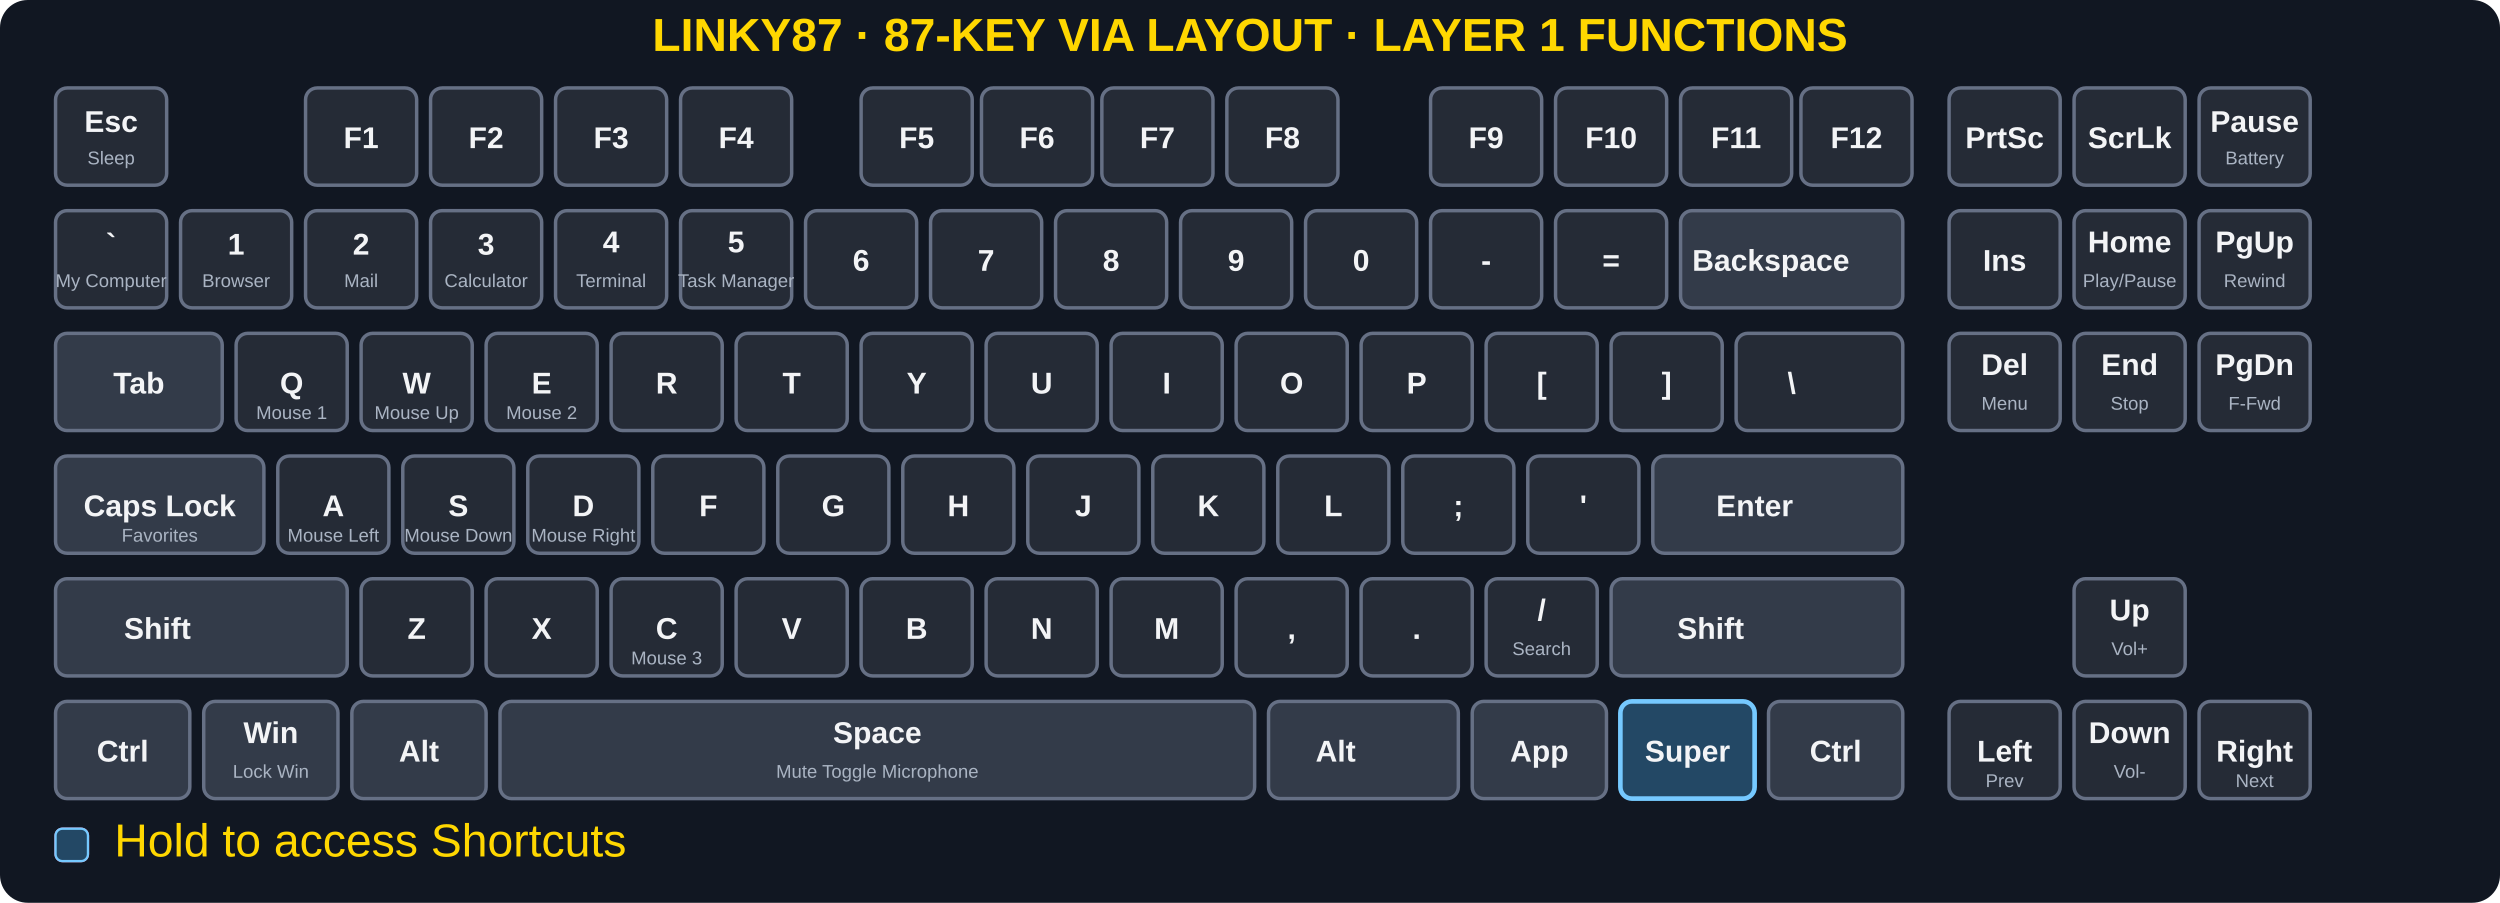
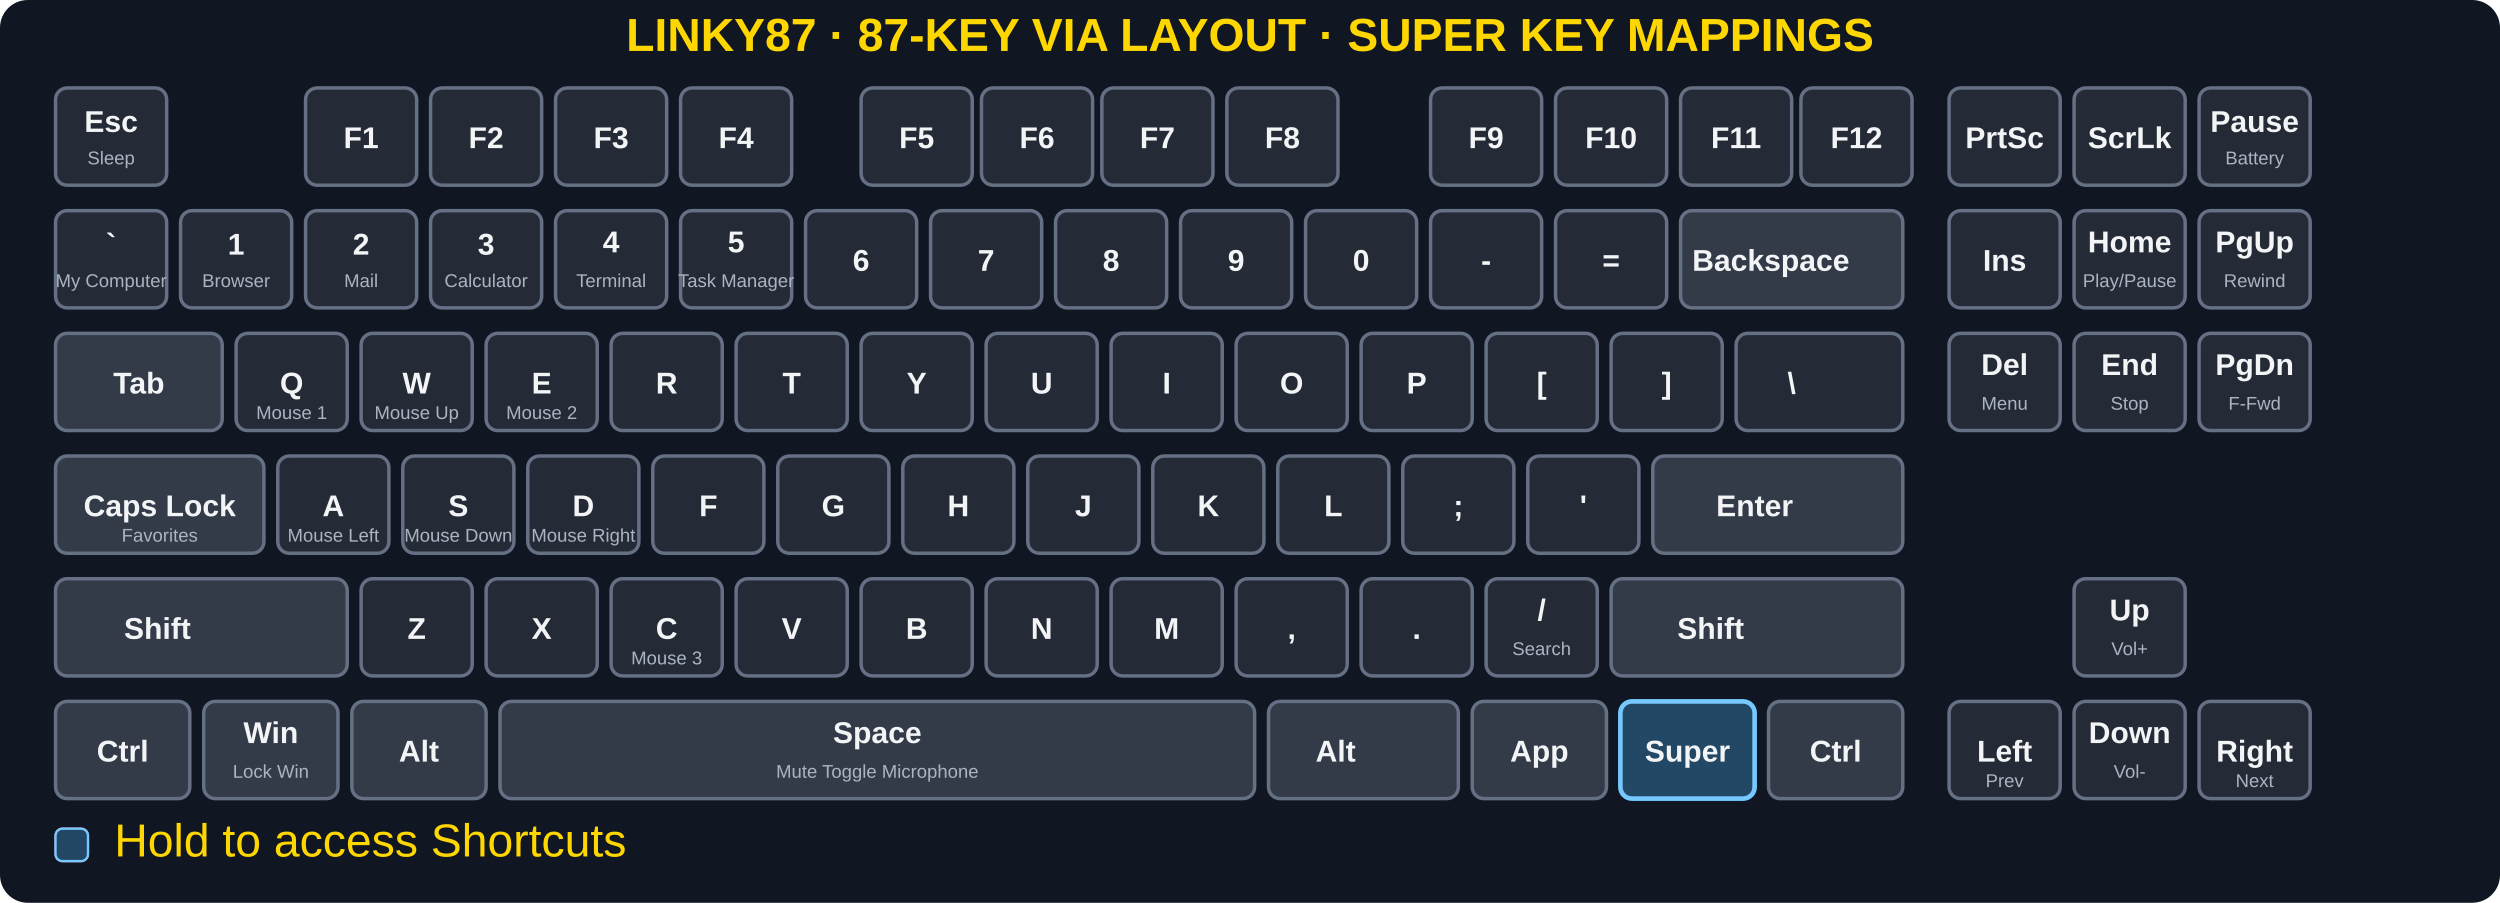
<svg xmlns="http://www.w3.org/2000/svg" viewBox="0 0 1080 390" role="img" aria-labelledby="title description">
  <style>
    text { font-family: Arial, Helvetica, sans-serif; text-anchor: middle; }
    .key rect { fill: #252b36; stroke: #667085; stroke-width: 1.5; rx: 5; }
    .key .base { fill: #f3f4f6; font-size: 13px; font-weight: 600; }
    .key .fn { fill: #aab4c3; font-size: 8px; }
    .key.wide rect { fill: #333b49; }
    .key.layer rect { fill: #234865; stroke: #75c9ff; stroke-width: 2; }
    .key.layer .fn { fill: #c9edff; font-weight: 700; }
    .legend { fill: gold; font-weight="bolder"; font-size: 20px; }
  </style>
  <rect x="0" y="0" width="1080" height="390" rx="12" fill="#111722" />
-   <text class="legend" x="540" y="22" fill="#e9edf4" font-size="15" font-weight="700">LINKY87 · 87-KEY VIA LAYOUT · LAYER 1 FUNCTIONS</text>
+   <text class="legend" x="540" y="22" fill="#e9edf4" font-size="15" font-weight="700">LINKY87 · 87-KEY VIA LAYOUT · SUPER KEY MAPPINGS</text>
  <g class="key" transform="translate(24 38)">
    <rect width="48" height="42" />
    <text class="base" x="24" y="19">Esc</text>
    <text class="fn" x="24" y="33">Sleep</text>
  </g>
  <g class="key" transform="translate(132 38)">
    <rect width="48" height="42" />
    <text class="base" x="24" y="26">F1</text>
  </g>
  <g class="key" transform="translate(186 38)">
    <rect width="48" height="42" />
    <text class="base" x="24" y="26">F2</text>
  </g>
  <g class="key" transform="translate(240 38)">
    <rect width="48" height="42" />
    <text class="base" x="24" y="26">F3</text>
  </g>
  <g class="key" transform="translate(294 38)">
    <rect width="48" height="42" />
    <text class="base" x="24" y="26">F4</text>
  </g>
  <g class="key" transform="translate(372 38)">
    <rect width="48" height="42" />
    <text class="base" x="24" y="26">F5</text>
  </g>
  <g class="key" transform="translate(424 38)">
    <rect width="48" height="42" />
    <text class="base" x="24" y="26">F6</text>
  </g>
  <g class="key" transform="translate(476 38)">
    <rect width="48" height="42" />
    <text class="base" x="24" y="26">F7</text>
  </g>
  <g class="key" transform="translate(530 38)">
    <rect width="48" height="42" />
    <text class="base" x="24" y="26">F8</text>
  </g>
  <g class="key" transform="translate(618 38)">
    <rect width="48" height="42" />
    <text class="base" x="24" y="26">F9</text>
  </g>
  <g class="key" transform="translate(672 38)">
    <rect width="48" height="42" />
    <text class="base" x="24" y="26">F10</text>
  </g>
  <g class="key" transform="translate(726 38)">
    <rect width="48" height="42" />
    <text class="base" x="24" y="26">F11</text>
  </g>
  <g class="key" transform="translate(778 38)">
    <rect width="48" height="42" />
    <text class="base" x="24" y="26">F12</text>
  </g>
  <g class="key" transform="translate(842 38)">
    <rect width="48" height="42" />
    <text class="base" x="24" y="26">PrtSc</text>
  </g>
  <g class="key" transform="translate(896 38)">
    <rect width="48" height="42" />
    <text class="base" x="24" y="26">ScrLk</text>
  </g>
  <g class="key" transform="translate(950 38)">
    <rect width="48" height="42" />
    <text class="base" x="24" y="19">Pause</text>
    <text class="fn" x="24" y="33">Battery</text>
  </g>
  <g class="key" transform="translate(24 91)">
    <rect width="48" height="42" />
    <text class="base" x="24" y="19">`</text>
    <text class="fn" x="24" y="33">My Computer</text>
  </g>
  <g class="key" transform="translate(78 91)">
    <rect width="48" height="42" />
    <text class="base" x="24" y="19">1</text>
    <text class="fn" x="24" y="33">Browser</text>
  </g>
  <g class="key" transform="translate(132 91)">
    <rect width="48" height="42" />
    <text class="base" x="24" y="19">2</text>
    <text class="fn" x="24" y="33">Mail</text>
  </g>
  <g class="key" transform="translate(186 91)">
    <rect width="48" height="42" />
    <text class="base" x="24" y="19">3</text>
    <text class="fn" x="24" y="33">Calculator</text>
  </g>
  <g class="key super" transform="translate(240 91)">
    <rect width="48" height="42" />
    <text class="base" x="24" y="18">4</text>
    <text class="fn" x="24" y="33">Terminal</text>
  </g>
  <g class="key" transform="translate(294 91)">
    <rect width="48" height="42" />
    <text class="base" x="24" y="18">5</text>
    <text class="fn" x="24" y="33">Task Manager</text>
  </g>
  <g class="key" transform="translate(348 91)">
    <rect width="48" height="42" />
    <text class="base" x="24" y="26">6</text>
  </g>
  <g class="key" transform="translate(402 91)">
    <rect width="48" height="42" />
    <text class="base" x="24" y="26">7</text>
  </g>
  <g class="key" transform="translate(456 91)">
    <rect width="48" height="42" />
    <text class="base" x="24" y="26">8</text>
  </g>
  <g class="key" transform="translate(510 91)">
    <rect width="48" height="42" />
    <text class="base" x="24" y="26">9</text>
  </g>
  <g class="key" transform="translate(564 91)">
    <rect width="48" height="42" />
    <text class="base" x="24" y="26">0</text>
  </g>
  <g class="key" transform="translate(618 91)">
    <rect width="48" height="42" />
    <text class="base" x="24" y="26">-</text>
  </g>
  <g class="key" transform="translate(672 91)">
    <rect width="48" height="42" />
    <text class="base" x="24" y="26">=</text>
  </g>
  <g class="key wide" transform="translate(726 91)">
    <rect width="96" height="42" />
    <text class="base" x="39" y="26">Backspace</text>
  </g>
  <g class="key" transform="translate(842 91)">
    <rect width="48" height="42" />
    <text class="base" x="24" y="26">Ins</text>
  </g>
  <g class="key" transform="translate(896 91)">
    <rect width="48" height="42" />
    <text class="base" x="24" y="18">Home</text>
    <text class="fn" x="24" y="33">Play/Pause</text>
  </g>
  <g class="key" transform="translate(950 91)">
    <rect width="48" height="42" />
    <text class="base" x="24" y="18">PgUp</text>
    <text class="fn" x="24" y="33">Rewind</text>
  </g>
  <g class="key wide" transform="translate(24 144)">
    <rect width="72" height="42" />
    <text class="base" x="36" y="26">Tab</text>
  </g>
  <g class="key" transform="translate(102 144)">
    <rect width="48" height="42" />
    <text class="base" x="24" y="26">Q</text>
    <text class="fn" x="24" y="37">Mouse 1</text>
  </g>
  <g class="key" transform="translate(156 144)">
    <rect width="48" height="42" />
    <text class="base" x="24" y="26">W</text>
    <text class="fn" x="24" y="37">Mouse Up</text>
  </g>
  <g class="key" transform="translate(210 144)">
    <rect width="48" height="42" />
    <text class="base" x="24" y="26">E</text>
    <text class="fn" x="24" y="37">Mouse 2</text>
  </g>
  <g class="key" transform="translate(264 144)">
    <rect width="48" height="42" />
    <text class="base" x="24" y="26">R</text>
  </g>
  <g class="key" transform="translate(318 144)">
    <rect width="48" height="42" />
    <text class="base" x="24" y="26">T</text>
  </g>
  <g class="key" transform="translate(372 144)">
    <rect width="48" height="42" />
    <text class="base" x="24" y="26">Y</text>
  </g>
  <g class="key" transform="translate(426 144)">
    <rect width="48" height="42" />
    <text class="base" x="24" y="26">U</text>
  </g>
  <g class="key" transform="translate(480 144)">
    <rect width="48" height="42" />
    <text class="base" x="24" y="26">I</text>
  </g>
  <g class="key" transform="translate(534 144)">
    <rect width="48" height="42" />
    <text class="base" x="24" y="26">O</text>
  </g>
  <g class="key" transform="translate(588 144)">
    <rect width="48" height="42" />
    <text class="base" x="24" y="26">P</text>
  </g>
  <g class="key" transform="translate(642 144)">
    <rect width="48" height="42" />
    <text class="base" x="24" y="26">[</text>
  </g>
  <g class="key" transform="translate(696 144)">
    <rect width="48" height="42" />
    <text class="base" x="24" y="26">]</text>
  </g>
  <g class="key" transform="translate(750 144)">
    <rect width="72" height="42" />
    <text class="base" x="24" y="26">\</text>
  </g>
  <g class="key" transform="translate(842 144)">
    <rect width="48" height="42" />
    <text class="base" x="24" y="18">Del</text>
    <text class="fn" x="24" y="33">Menu</text>
  </g>
  <g class="key" transform="translate(896 144)">
    <rect width="48" height="42" />
    <text class="base" x="24" y="18">End</text>
    <text class="fn" x="24" y="33">Stop</text>
  </g>
  <g class="key" transform="translate(950 144)">
    <rect width="48" height="42" />
    <text class="base" x="24" y="18">PgDn</text>
    <text class="fn" x="24" y="33">F-Fwd</text>
  </g>
  <g class="key wide" transform="translate(24 197)">
    <rect width="90" height="42" />
    <text class="base" x="45" y="26">Caps Lock</text>
    <text class="fn" x="45" y="37">Favorites</text>
  </g>
  <g class="key" transform="translate(120 197)">
    <rect width="48" height="42" />
    <text class="base" x="24" y="26">A</text>
    <text class="fn" x="24" y="37">Mouse Left</text>
  </g>
  <g class="key" transform="translate(174 197)">
    <rect width="48" height="42" />
    <text class="base" x="24" y="26">S</text>
    <text class="fn" x="24" y="37">Mouse Down</text>
  </g>
  <g class="key" transform="translate(228 197)">
    <rect width="48" height="42" />
    <text class="base" x="24" y="26">D</text>
    <text class="fn" x="24" y="37">Mouse Right</text>
  </g>
  <g class="key" transform="translate(282 197)">
    <rect width="48" height="42" />
    <text class="base" x="24" y="26">F</text>
  </g>
  <g class="key" transform="translate(336 197)">
    <rect width="48" height="42" />
    <text class="base" x="24" y="26">G</text>
  </g>
  <g class="key" transform="translate(390 197)">
    <rect width="48" height="42" />
    <text class="base" x="24" y="26">H</text>
  </g>
  <g class="key" transform="translate(444 197)">
    <rect width="48" height="42" />
    <text class="base" x="24" y="26">J</text>
  </g>
  <g class="key" transform="translate(498 197)">
    <rect width="48" height="42" />
    <text class="base" x="24" y="26">K</text>
  </g>
  <g class="key" transform="translate(552 197)">
    <rect width="48" height="42" />
    <text class="base" x="24" y="26">L</text>
  </g>
  <g class="key" transform="translate(606 197)">
    <rect width="48" height="42" />
    <text class="base" x="24" y="26">;</text>
  </g>
  <g class="key" transform="translate(660 197)">
    <rect width="48" height="42" />
    <text class="base" x="24" y="26">'</text>
  </g>
  <g class="key wide" transform="translate(714 197)">
    <rect width="108" height="42" />
    <text class="base" x="44" y="26">Enter</text>
  </g>
  <g class="key wide" transform="translate(24 250)">
    <rect width="126" height="42" />
    <text class="base" x="44" y="26">Shift</text>
  </g>
  <g class="key" transform="translate(156 250)">
    <rect width="48" height="42" />
    <text class="base" x="24" y="26">Z</text>
  </g>
  <g class="key" transform="translate(210 250)">
    <rect width="48" height="42" />
    <text class="base" x="24" y="26">X</text>
  </g>
  <g class="key" transform="translate(264 250)">
    <rect width="48" height="42" />
    <text class="base" x="24" y="26">C</text>
    <text class="fn" x="24" y="37">Mouse 3</text>
  </g>
  <g class="key" transform="translate(318 250)">
    <rect width="48" height="42" />
    <text class="base" x="24" y="26">V</text>
  </g>
  <g class="key" transform="translate(372 250)">
    <rect width="48" height="42" />
    <text class="base" x="24" y="26">B</text>
  </g>
  <g class="key" transform="translate(426 250)">
    <rect width="48" height="42" />
    <text class="base" x="24" y="26">N</text>
  </g>
  <g class="key" transform="translate(480 250)">
    <rect width="48" height="42" />
    <text class="base" x="24" y="26">M</text>
  </g>
  <g class="key" transform="translate(534 250)">
    <rect width="48" height="42" />
    <text class="base" x="24" y="26">,</text>
  </g>
  <g class="key" transform="translate(588 250)">
    <rect width="48" height="42" />
    <text class="base" x="24" y="26">.</text>
  </g>
  <g class="key" transform="translate(642 250)">
    <rect width="48" height="42" />
    <text class="base" x="24" y="18">/</text>
    <text class="fn" x="24" y="33">Search</text>
  </g>
  <g class="key wide" transform="translate(696 250)">
    <rect width="126" height="42" />
    <text class="base" x="43" y="26">Shift</text>
  </g>
  <g class="key" transform="translate(896 250)">
    <rect width="48" height="42" />
    <text class="base" x="24" y="18">Up</text>
    <text class="fn" x="24" y="33">Vol+</text>
  </g>
  <g class="key wide" transform="translate(24 303)">
    <rect width="58" height="42" />
    <text class="base" x="29" y="26">Ctrl</text>
  </g>
  <g class="key wide" transform="translate(88 303)">
    <rect width="58" height="42" />
    <text class="base" x="29" y="18">Win</text>
    <text class="fn" x="29" y="33">Lock Win</text>
  </g>
  <g class="key wide" transform="translate(152 303)">
    <rect width="58" height="42" />
    <text class="base" x="29" y="26">Alt</text>
  </g>
  <g class="key super wide" transform="translate(216 303)">
    <rect width="326" height="42" />
    <text class="base" x="163" y="18">Space</text>
    <text class="fn" x="163" y="33">Mute Toggle Microphone</text>
  </g>
  <g class="key wide" transform="translate(548 303)">
    <rect width="82" height="42" />
    <text class="base" x="29" y="26">Alt</text>
  </g>
  <g class="key wide" transform="translate(636 303)">
    <rect width="58" height="42" />
    <text class="base" x="29" y="26">App</text>
  </g>
  <g class="key layer wide" transform="translate(700 303)">
    <rect width="58" height="42" />
    <text class="base" x="29" y="26">Super</text>
  </g>
  <g class="key wide" transform="translate(764 303)">
    <rect width="58" height="42" />
    <text class="base" x="29" y="26">Ctrl</text>
  </g>
  <g class="key" transform="translate(842 303)">
    <rect width="48" height="42" />
    <text class="base" x="24" y="26">Left</text>
    <text class="fn" x="24" y="37">Prev</text>
  </g>
  <g class="key" transform="translate(896 303)">
    <rect width="48" height="42" />
    <text class="base" x="24" y="18">Down</text>
    <text class="fn" x="24" y="33">Vol-</text>
  </g>
  <g class="key" transform="translate(950 303)">
    <rect width="48" height="42" />
    <text class="base" x="24" y="26">Right</text>
    <text class="fn" x="24" y="37">Next</text>
  </g>
  <rect x="24" y="358" width="14" height="14" rx="3" fill="#6d2848" stroke="#f08ab5" />
  <rect x="24" y="358" width="14" height="14" rx="3" fill="#234865" stroke="#75c9ff" />
  <text class="legend" x="160" y="370" fill="#dbe2ec">Hold to access Shortcuts</text>
</svg>
